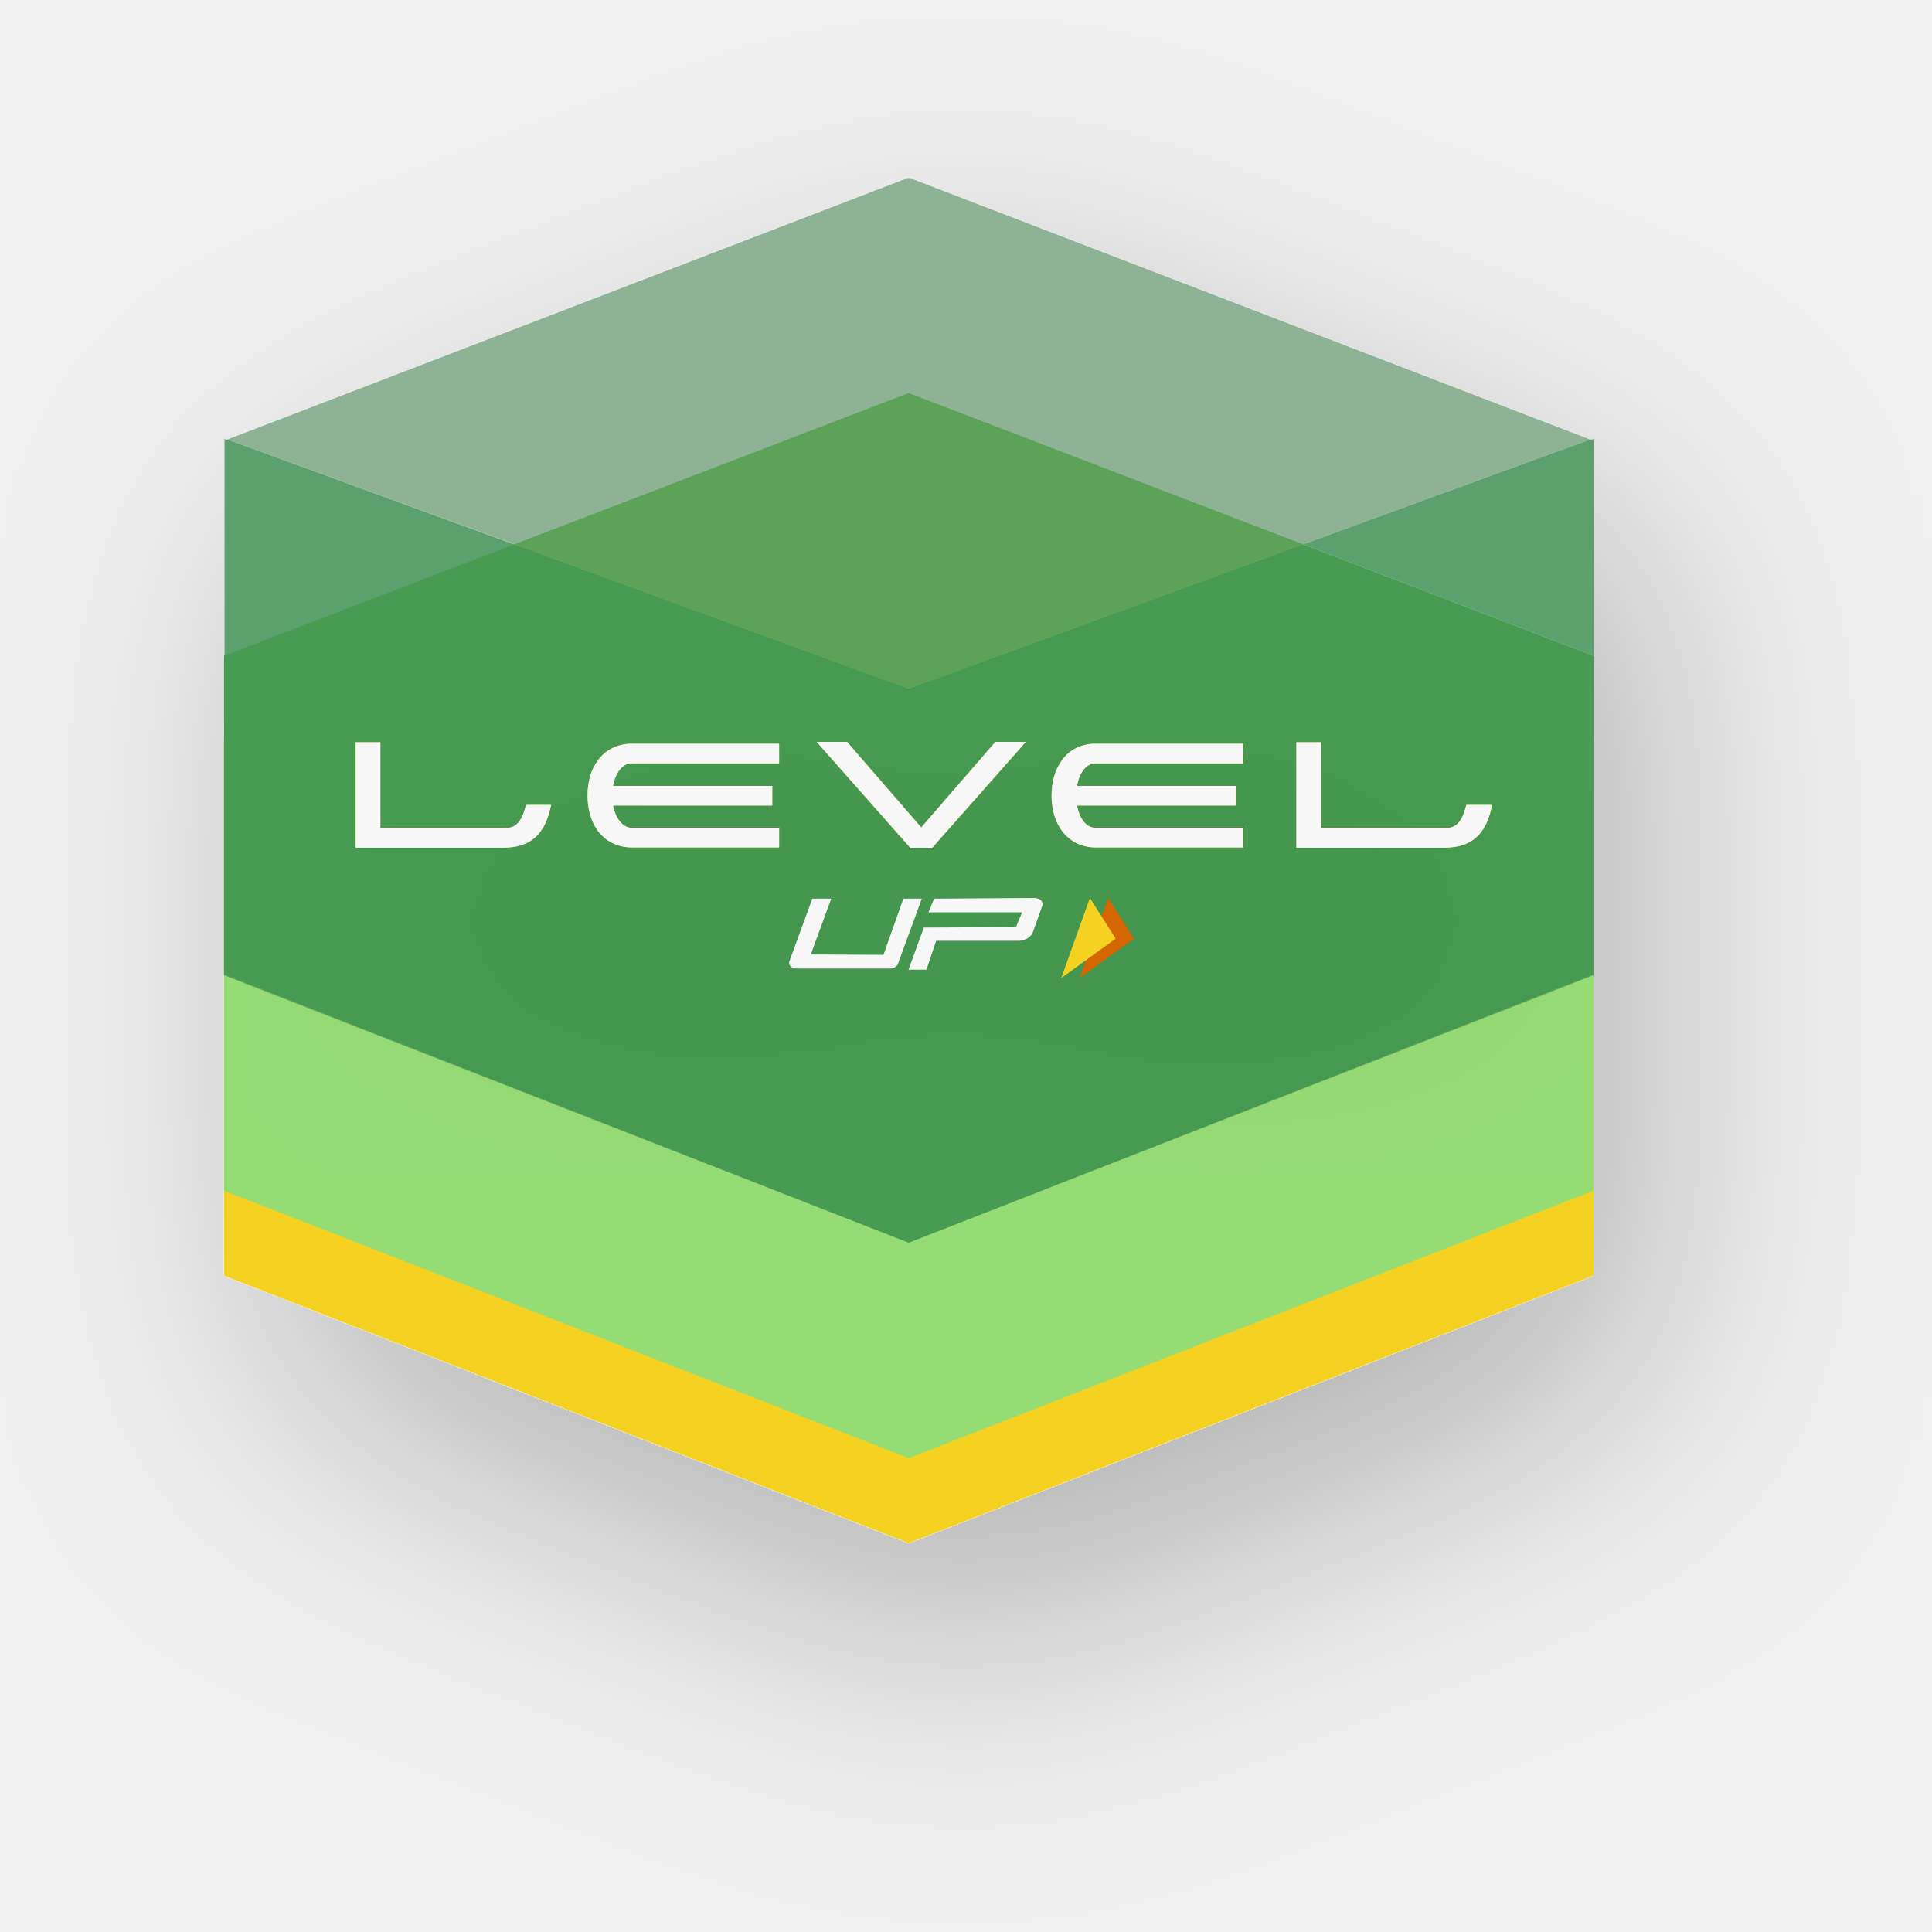
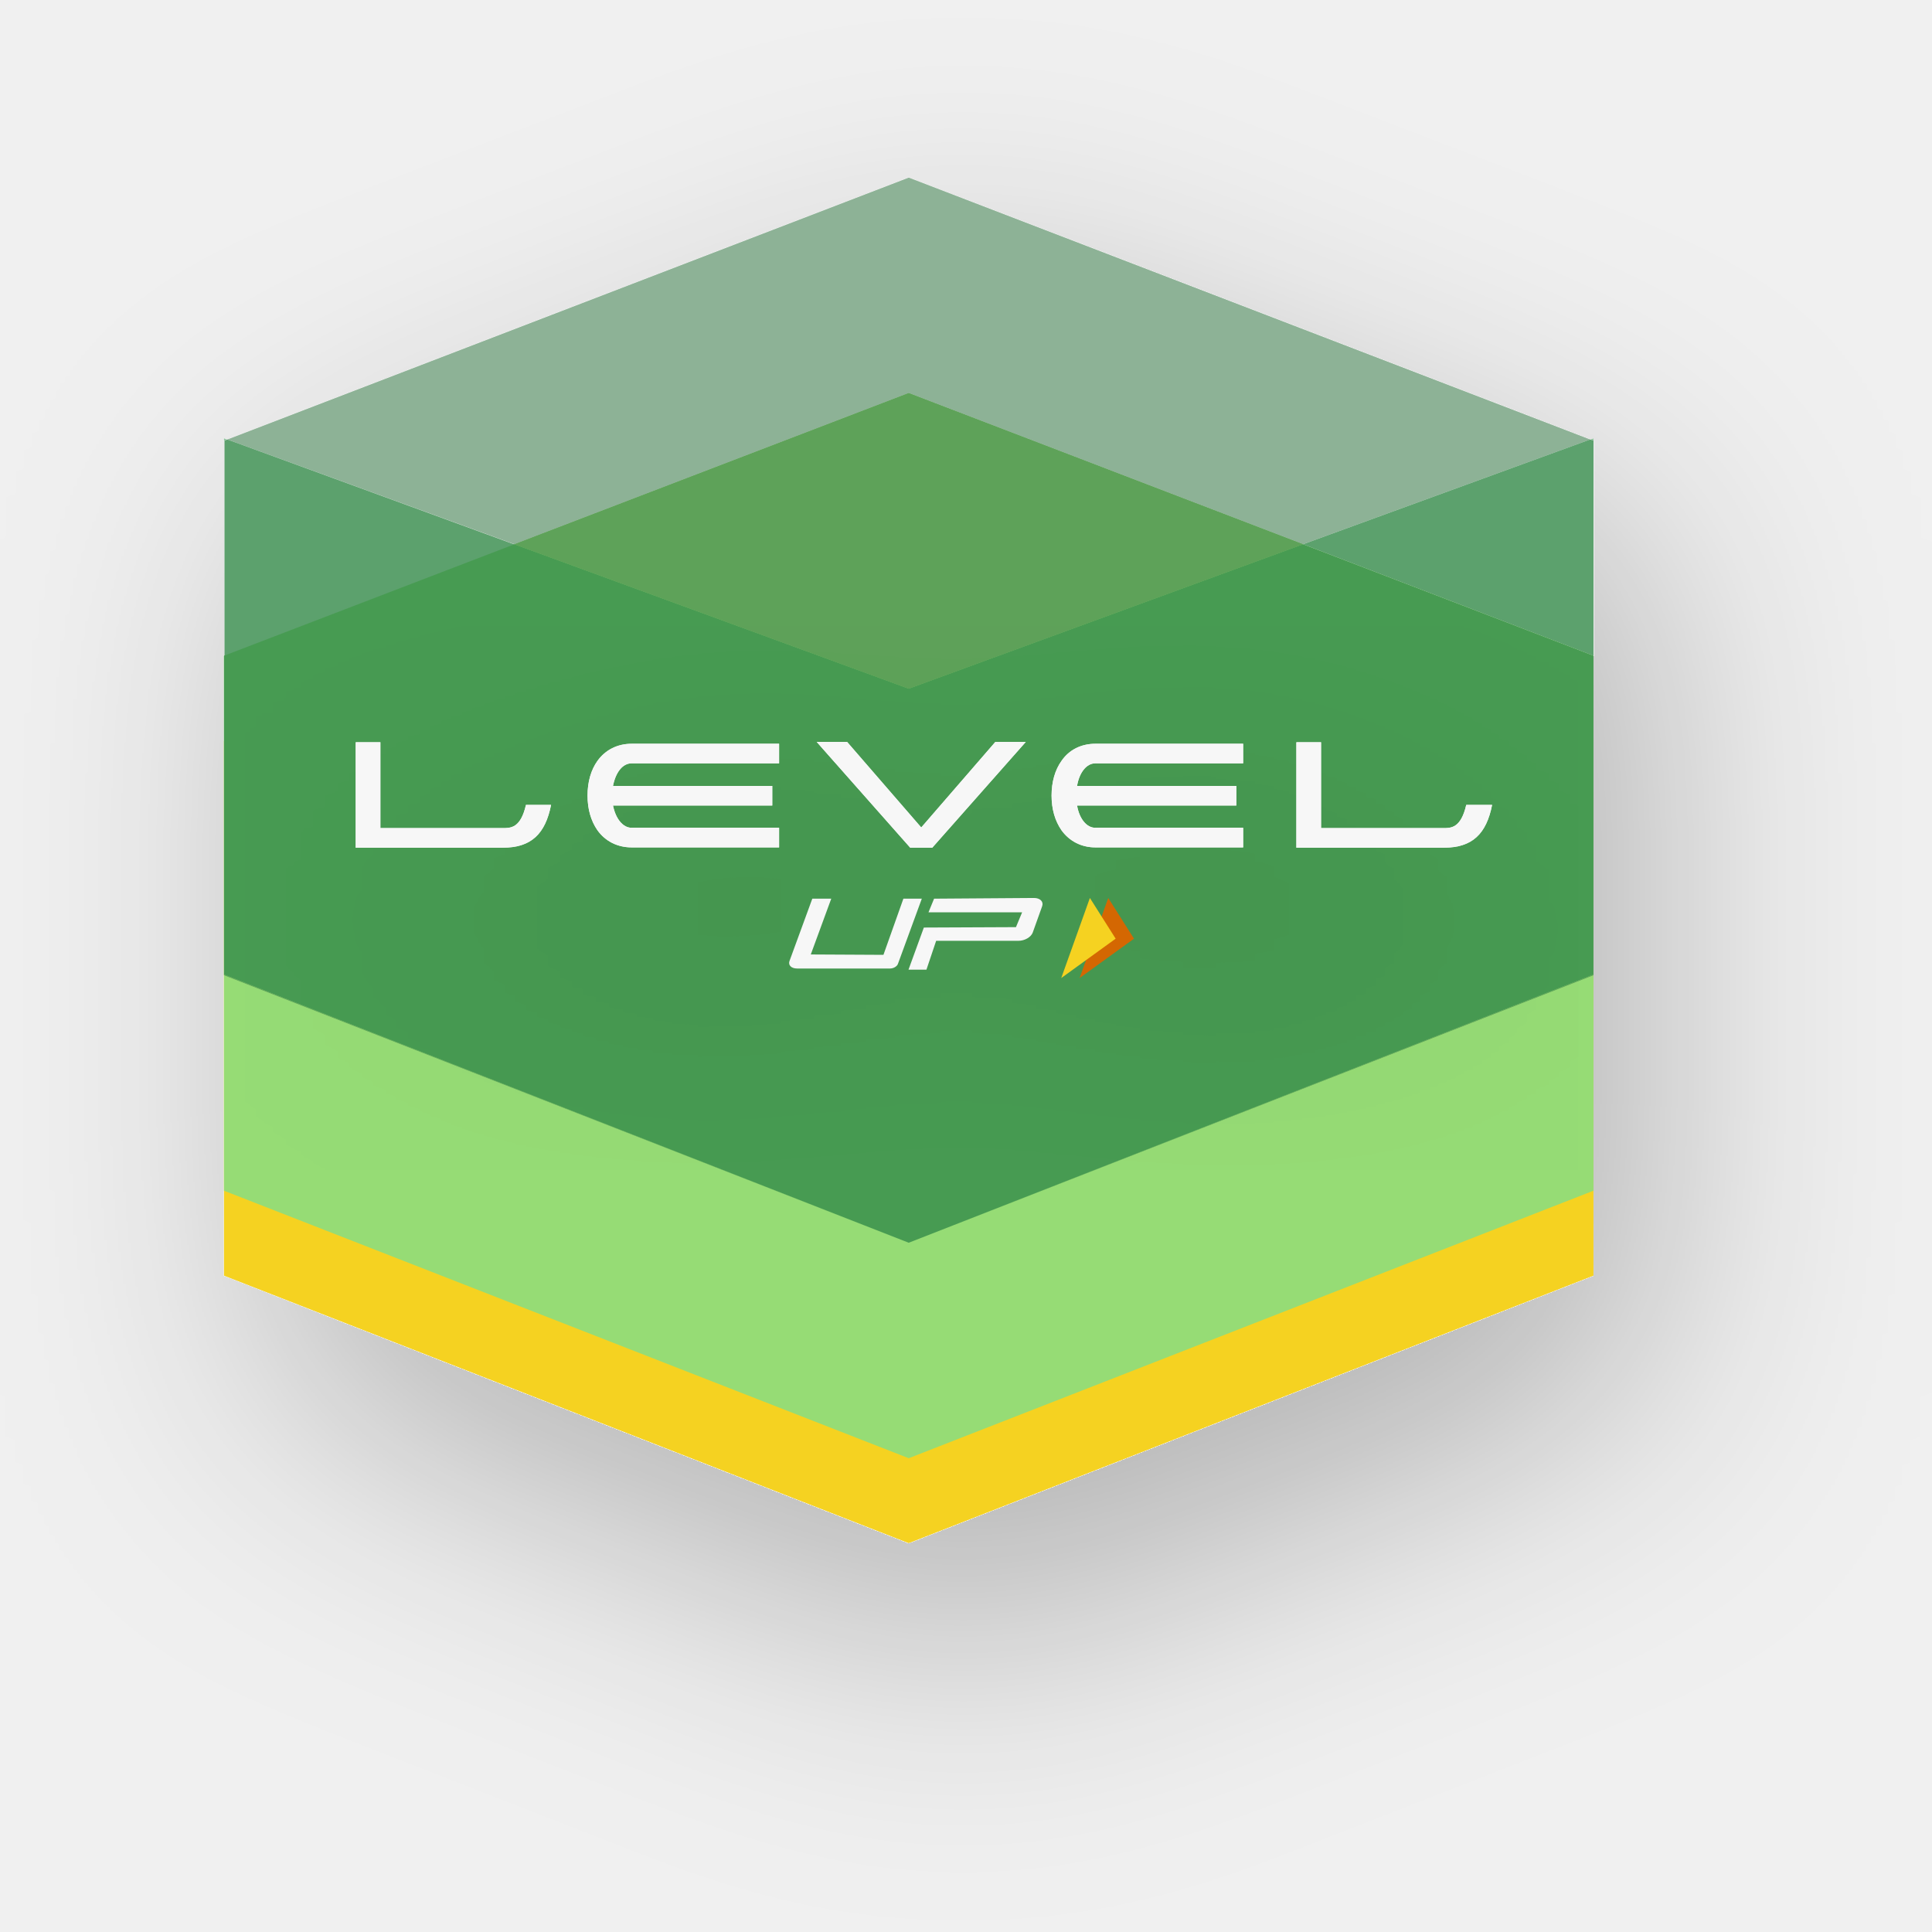
<svg xmlns="http://www.w3.org/2000/svg" width="71" height="71" viewBox="0 0 71 71" fill="none">
  <g filter="url(#filter0_d_24_891)">
    <path d="M33.395 17.567L8.231 27.232V46.879L33.395 56.71L58.559 46.879V27.232L33.395 17.567Z" fill="#F5D221" />
    <path d="M33.395 14.446L8.231 24.098V43.758L33.395 53.589L58.559 43.758V24.098L33.395 14.446Z" fill="#96DC75" />
    <path d="M33.397 6.527L8.357 16.151L18.907 20.001L33.397 14.446L47.887 20.001L58.438 16.151L33.397 6.527Z" fill="#8DB296" />
    <path d="M33.395 14.446L18.905 20.001L33.395 25.307L47.885 20.001L33.395 14.446Z" fill="#5EA259" />
    <path d="M8.231 24.098V35.839L33.395 45.67L58.559 35.839V35.811L33.395 45.67L8.231 35.811V24.098Z" fill="#5EA259" />
    <path d="M8.231 16.11V16.192L8.337 16.151L8.231 16.11ZM58.559 16.11L58.453 16.151L58.559 16.192V35.825V16.11Z" fill="#8FC49C" />
    <path d="M8.356 16.151L8.25 16.192V24.112L18.924 20.015L8.356 16.151ZM58.437 16.151L47.888 20.001L58.562 24.098V35.812V16.192L58.437 16.151Z" fill="#5CA16D" />
    <path d="M47.885 20.001L33.395 25.307L18.905 20.001L8.231 24.098V35.812L33.395 45.67L58.559 35.812V24.098L47.885 20.001Z" fill="#479B52" />
    <path d="M33.395 14.446L18.905 20.001L33.395 25.307L47.885 20.001L33.395 14.446Z" fill="#5EA259" />
    <g clip-path="url(#clip0_24_891)">
      <g filter="url(#filter1_d_24_891)">
        <mask id="path-10-inside-1_24_891" fill="white">
          <path d="M23.212 28.052H28.631V27.333H23.212C22.695 27.333 22.248 27.554 21.955 27.964C21.717 28.296 21.592 28.738 21.592 29.237C21.592 29.735 21.717 30.166 21.955 30.51C22.248 30.919 22.695 31.141 23.212 31.141H28.631V30.421H23.212C22.89 30.421 22.625 30.089 22.527 29.602H28.38V28.882H22.527C22.625 28.384 22.877 28.052 23.212 28.052Z" />
        </mask>
-         <path d="M23.212 28.052H28.631V27.333H23.212C22.695 27.333 22.248 27.554 21.955 27.964C21.717 28.296 21.592 28.738 21.592 29.237C21.592 29.735 21.717 30.166 21.955 30.51C22.248 30.919 22.695 31.141 23.212 31.141H28.631V30.421H23.212C22.89 30.421 22.625 30.089 22.527 29.602H28.38V28.882H22.527C22.625 28.384 22.877 28.052 23.212 28.052Z" fill="#F5D221" />
+         <path d="M23.212 28.052H28.631V27.333H23.212C22.695 27.333 22.248 27.554 21.955 27.964C21.717 28.296 21.592 28.738 21.592 29.237C21.592 29.735 21.717 30.166 21.955 30.51C22.248 30.919 22.695 31.141 23.212 31.141H28.631V30.421H23.212C22.89 30.421 22.625 30.089 22.527 29.602H28.38V28.882H22.527C22.625 28.384 22.877 28.052 23.212 28.052Z" fill="#F7F7F7" />
        <path d="M28.631 28.052V38.052H38.631V28.052H28.631ZM28.631 27.333H38.631V17.333H28.631V27.333ZM21.955 27.964L13.824 22.141L13.82 22.148L21.955 27.964ZM21.955 30.51L13.731 36.2L13.777 36.266L13.824 36.332L21.955 30.51ZM28.631 31.141V41.141H38.631V31.141H28.631ZM28.631 30.421H38.631V20.421H28.631V30.421ZM22.527 29.602V19.602H10.321L12.723 31.57L22.527 29.602ZM28.38 29.602V39.602H38.38V29.602H28.38ZM28.38 28.882H38.38V18.882H28.38V28.882ZM22.527 28.882L12.715 26.956L10.374 38.882H22.527V28.882ZM23.212 38.052H28.631V18.052H23.212V38.052ZM38.631 28.052V27.333H18.631V28.052H38.631ZM28.631 17.333H23.212V37.333H28.631V17.333ZM23.212 17.333C19.634 17.333 16.089 18.979 13.824 22.141L30.085 33.786C28.407 36.129 25.756 37.333 23.212 37.333V17.333ZM13.82 22.148C12.116 24.531 11.592 27.135 11.592 29.237H31.592C31.592 30.342 31.319 32.061 30.089 33.78L13.82 22.148ZM11.592 29.237C11.592 31.429 12.158 33.926 13.731 36.2L30.178 24.82C31.276 26.407 31.592 28.04 31.592 29.237H11.592ZM13.824 36.332C16.089 39.495 19.634 41.141 23.212 41.141V21.141C25.756 21.141 28.407 22.344 30.085 24.687L13.824 36.332ZM23.212 41.141H28.631V21.141H23.212V41.141ZM38.631 31.141V30.421H18.631V31.141H38.631ZM28.631 20.421H23.212V40.421H28.631V20.421ZM23.212 20.421C26.807 20.421 29.271 22.341 30.5 23.83C31.684 25.266 32.146 26.706 32.332 27.634L12.723 31.57C13.007 32.985 13.65 34.835 15.072 36.558C16.538 38.335 19.295 40.421 23.212 40.421V20.421ZM22.527 39.602H28.38V19.602H22.527V39.602ZM38.38 29.602V28.882H18.38V29.602H38.38ZM28.38 18.882H22.527V38.882H28.38V18.882ZM32.34 30.808C32.184 31.604 31.77 33.062 30.57 34.552C29.252 36.188 26.741 38.052 23.212 38.052V18.052C19.348 18.052 16.543 20.082 14.991 22.009C13.558 23.79 12.968 25.663 12.715 26.956L32.34 30.808Z" fill="#F7F7F7" mask="url(#path-10-inside-1_24_891)" />
        <mask id="path-12-inside-2_24_891" fill="white">
          <path d="M40.252 28.052H45.685V27.333H40.252C39.735 27.333 39.288 27.554 39.009 27.964C38.771 28.296 38.645 28.738 38.645 29.237C38.645 29.735 38.771 30.166 39.009 30.51C39.302 30.919 39.749 31.141 40.252 31.141H45.685V30.421H40.252C39.931 30.421 39.665 30.089 39.581 29.602H45.434V28.882H39.581C39.665 28.384 39.931 28.052 40.252 28.052Z" />
        </mask>
-         <path d="M40.252 28.052H45.685V27.333H40.252C39.735 27.333 39.288 27.554 39.009 27.964C38.771 28.296 38.645 28.738 38.645 29.237C38.645 29.735 38.771 30.166 39.009 30.51C39.302 30.919 39.749 31.141 40.252 31.141H45.685V30.421H40.252C39.931 30.421 39.665 30.089 39.581 29.602H45.434V28.882H39.581C39.665 28.384 39.931 28.052 40.252 28.052Z" fill="#F5D221" />
+         <path d="M40.252 28.052H45.685V27.333H40.252C39.735 27.333 39.288 27.554 39.009 27.964C38.771 28.296 38.645 28.738 38.645 29.237C38.645 29.735 38.771 30.166 39.009 30.51C39.302 30.919 39.749 31.141 40.252 31.141H45.685V30.421H40.252C39.931 30.421 39.665 30.089 39.581 29.602H45.434V28.882H39.581C39.665 28.384 39.931 28.052 40.252 28.052Z" fill="#F7F7F7" />
        <path d="M45.685 28.052V38.052H55.685V28.052H45.685ZM45.685 27.333H55.685V17.333H45.685V27.333ZM39.009 27.964L47.143 33.78L47.208 33.69L47.27 33.598L39.009 27.964ZM39.009 30.51L30.785 36.2L30.831 36.266L30.878 36.332L39.009 30.51ZM45.685 31.141V41.141H55.685V31.141H45.685ZM45.685 30.421H55.685V20.421H45.685V30.421ZM39.581 29.602V19.602H27.714L29.726 31.298L39.581 29.602ZM45.434 29.602V39.602H55.434V29.602H45.434ZM45.434 28.882H55.434V18.882H45.434V28.882ZM39.581 28.882L29.72 27.223L27.759 38.882H39.581V28.882ZM40.252 38.052H45.685V18.052H40.252V38.052ZM55.685 28.052V27.333H35.685V28.052H55.685ZM45.685 17.333H40.252V37.333H45.685V17.333ZM40.252 17.333C36.72 17.333 33.048 18.956 30.747 22.329L47.27 33.598C45.528 36.152 42.749 37.333 40.252 37.333V17.333ZM30.874 22.148C29.17 24.531 28.645 27.135 28.645 29.237H48.645C48.645 30.342 48.372 32.061 47.143 33.78L30.874 22.148ZM28.645 29.237C28.645 31.429 29.212 33.926 30.785 36.2L47.232 24.82C48.33 26.407 48.645 28.04 48.645 29.237H28.645ZM30.878 36.332C33.115 39.455 36.638 41.141 40.252 41.141V21.141C42.86 21.141 45.489 22.384 47.139 24.687L30.878 36.332ZM40.252 41.141H45.685V21.141H40.252V41.141ZM55.685 31.141V30.421H35.685V31.141H55.685ZM45.685 20.421H40.252V40.421H45.685V20.421ZM40.252 20.421C43.844 20.421 46.329 22.338 47.587 23.887C48.8 25.379 49.262 26.892 49.437 27.906L29.726 31.298C29.985 32.799 30.621 34.722 32.068 36.502C33.56 38.338 36.339 40.421 40.252 40.421V20.421ZM39.581 39.602H45.434V19.602H39.581V39.602ZM55.434 29.602V28.882H35.434V29.602H55.434ZM45.434 18.882H39.581V38.882H45.434V18.882ZM49.443 30.541C49.277 31.528 48.83 33.045 47.617 34.552C46.352 36.123 43.855 38.052 40.252 38.052V18.052C36.327 18.052 33.538 20.147 32.038 22.009C30.591 23.807 29.97 25.738 29.72 27.223L49.443 30.541Z" fill="#F7F7F7" mask="url(#path-12-inside-2_24_891)" />
        <mask id="path-14-inside-3_24_891" fill="white">
          <path d="M19.329 29.58C19.133 30.432 18.77 30.432 18.477 30.432H13.979V27.277H13.072V31.152H18.477C19.524 31.152 20.041 30.643 20.251 29.58H19.329Z" />
        </mask>
-         <path d="M19.329 29.58C19.133 30.432 18.77 30.432 18.477 30.432H13.979V27.277H13.072V31.152H18.477C19.524 31.152 20.041 30.643 20.251 29.58H19.329Z" fill="#F5D221" />
+         <path d="M19.329 29.58C19.133 30.432 18.77 30.432 18.477 30.432H13.979V27.277H13.072V31.152H18.477C19.524 31.152 20.041 30.643 20.251 29.58H19.329Z" fill="#F7F7F7" />
        <path d="M19.329 29.58V19.58H11.363L9.582 27.344L19.329 29.58ZM13.979 30.432H3.979V40.432H13.979V30.432ZM13.979 27.277H23.979V17.277H13.979V27.277ZM13.072 27.277V17.277H3.072V27.277H13.072ZM13.072 31.152H3.072V41.152H13.072V31.152ZM20.251 29.58L30.062 31.514L32.415 19.58H20.251V29.58ZM9.582 27.344C9.724 26.726 10.413 24.092 13.197 22.139C15.954 20.205 18.902 20.432 18.477 20.432V40.432C18.482 40.432 18.733 40.434 19.023 40.421C19.336 40.408 19.812 40.374 20.382 40.278C21.589 40.072 23.142 39.593 24.682 38.512C27.77 36.346 28.738 33.286 29.076 31.816L9.582 27.344ZM18.477 20.432H13.979V40.432H18.477V20.432ZM23.979 30.432V27.277H3.979V30.432H23.979ZM13.979 17.277H13.072V37.277H13.979V17.277ZM3.072 27.277V31.152H23.072V27.277H3.072ZM13.072 41.152H18.477V21.152H13.072V41.152ZM18.477 41.152C20.628 41.152 23.726 40.598 26.402 38.166C28.911 35.886 29.745 33.12 30.062 31.514L10.44 27.646C10.547 27.102 11.018 25.122 12.954 23.363C15.058 21.451 17.373 21.152 18.477 21.152V41.152ZM20.251 19.58H19.329V39.58H20.251V19.58Z" fill="#F7F7F7" mask="url(#path-14-inside-3_24_891)" />
        <mask id="path-16-inside-4_24_891" fill="white">
          <path d="M53.884 29.58C53.688 30.432 53.325 30.432 53.046 30.432H48.548V27.277H47.641V31.152H53.06C54.108 31.152 54.624 30.643 54.834 29.58H53.884Z" />
        </mask>
-         <path d="M53.884 29.58C53.688 30.432 53.325 30.432 53.046 30.432H48.548V27.277H47.641V31.152H53.06C54.108 31.152 54.624 30.643 54.834 29.58H53.884Z" fill="#F5D221" />
+         <path d="M53.884 29.58C53.688 30.432 53.325 30.432 53.046 30.432H48.548V27.277H47.641V31.152H53.06C54.108 31.152 54.624 30.643 54.834 29.58H53.884Z" fill="#F7F7F7" />
        <path d="M53.884 29.58V19.58H45.918L44.137 27.344L53.884 29.58ZM48.548 30.432H38.548V40.432H48.548V30.432ZM48.548 27.277H58.548V17.277H48.548V27.277ZM47.641 27.277V17.277H37.641V27.277H47.641ZM47.641 31.152H37.641V41.152H47.641V31.152ZM54.834 29.58L64.645 31.514L66.998 19.58H54.834V29.58ZM44.137 27.344C44.28 26.722 44.964 24.119 47.709 22.17C50.467 20.214 53.414 20.432 53.046 20.432V40.432C53.049 40.432 53.306 40.434 53.603 40.42C53.924 40.406 54.408 40.371 54.985 40.27C56.209 40.057 57.757 39.564 59.283 38.481C62.33 36.32 63.292 33.29 63.631 31.816L44.137 27.344ZM53.046 20.432H48.548V40.432H53.046V20.432ZM58.548 30.432V27.277H38.548V30.432H58.548ZM48.548 17.277H47.641V37.277H48.548V17.277ZM37.641 27.277V31.152H57.641V27.277H37.641ZM47.641 41.152H53.06V21.152H47.641V41.152ZM53.06 41.152C55.211 41.152 58.309 40.598 60.986 38.166C63.494 35.886 64.328 33.12 64.645 31.514L45.023 27.646C45.13 27.102 45.6 25.122 47.537 23.363C49.641 21.451 51.956 21.152 53.06 21.152V41.152ZM54.834 19.58H53.884V39.58H54.834V19.58Z" fill="#F7F7F7" mask="url(#path-16-inside-4_24_891)" />
        <mask id="path-18-inside-5_24_891" fill="white">
          <path d="M33.45 31.152H34.26L37.696 27.266H36.578L33.855 30.41L31.131 27.266H30.014L33.45 31.152Z" />
        </mask>
-         <path d="M33.45 31.152H34.26L37.696 27.266H36.578L33.855 30.41L31.131 27.266H30.014L33.45 31.152Z" fill="#F5D221" />
+         <path d="M33.45 31.152H34.26L37.696 27.266H36.578L33.855 30.41L31.131 27.266H30.014L33.45 31.152Z" fill="#F7F7F7" />
        <path d="M33.45 31.152L25.959 37.776L28.944 41.152H33.45V31.152ZM34.26 31.152V41.152H38.766L41.751 37.776L34.26 31.152ZM37.696 27.266L45.187 33.891L59.888 17.266H37.696V27.266ZM36.578 27.266V17.266H32.011L29.02 20.718L36.578 27.266ZM33.855 30.41L26.297 36.958L33.855 45.682L41.413 36.958L33.855 30.41ZM31.131 27.266L38.689 20.718L35.699 17.266H31.131V27.266ZM30.014 27.266V17.266H7.822L22.523 33.891L30.014 27.266ZM33.45 41.152H34.26V21.152H33.45V41.152ZM41.751 37.776L45.187 33.891L30.205 20.642L26.769 24.527L41.751 37.776ZM37.696 17.266H36.578V37.266H37.696V17.266ZM29.02 20.718L26.297 23.862L41.413 36.958L44.137 33.814L29.02 20.718ZM41.413 23.862L38.689 20.718L23.573 33.814L26.297 36.958L41.413 23.862ZM31.131 17.266H30.014V37.266H31.131V17.266ZM22.523 33.891L25.959 37.776L40.941 24.527L37.505 20.642L22.523 33.891Z" fill="#F7F7F7" mask="url(#path-18-inside-5_24_891)" />
      </g>
      <path fill-rule="evenodd" clip-rule="evenodd" d="M39.674 35.943L41.674 34.496L40.727 33L39.674 35.943Z" fill="#D46702" />
      <path fill-rule="evenodd" clip-rule="evenodd" d="M39 35.943L41 34.496L40.053 33L39 35.943Z" fill="#F5D221" />
    </g>
    <path fill-rule="evenodd" clip-rule="evenodd" d="M30.548 33.026L29.796 35.076L32.466 35.09L33.199 33.026H33.876L32.997 35.426C32.963 35.517 32.835 35.592 32.711 35.592H29.288C29.08 35.592 28.957 35.468 29.014 35.315L29.852 33.026H30.548ZM33.951 34.087L37.336 34.072L37.562 33.528H34.121L34.327 33.026L37.995 33C38.223 32.998 38.359 33.134 38.299 33.302L37.953 34.269C37.893 34.437 37.659 34.574 37.43 34.574H34.403L34.046 35.635H33.387L33.951 34.087Z" fill="#F7F7F7" />
  </g>
  <defs>
    <filter id="filter0_d_24_891" x="0" y="0.527" width="71" height="70.473" filterUnits="userSpaceOnUse" color-interpolation-filters="sRGB">
      <feFlood flood-opacity="0" result="BackgroundImageFix" />
      <feColorMatrix in="SourceAlpha" type="matrix" values="0 0 0 0 0 0 0 0 0 0 0 0 0 0 0 0 0 0 127 0" result="hardAlpha" />
      <feOffset dx="2" dy="4" />
      <feGaussianBlur stdDeviation="5" />
      <feComposite in2="hardAlpha" operator="out" />
      <feColorMatrix type="matrix" values="0 0 0 0 0 0 0 0 0 0 0 0 0 0 0 0 0 0 0.25 0" />
      <feBlend mode="normal" in2="BackgroundImageFix" result="effect1_dropShadow_24_891" />
      <feBlend mode="normal" in="SourceGraphic" in2="effect1_dropShadow_24_891" result="shape" />
    </filter>
    <filter id="filter1_d_24_891" x="5.072" y="21.266" width="61.762" height="23.886" filterUnits="userSpaceOnUse" color-interpolation-filters="sRGB">
      <feFlood flood-opacity="0" result="BackgroundImageFix" />
      <feColorMatrix in="SourceAlpha" type="matrix" values="0 0 0 0 0 0 0 0 0 0 0 0 0 0 0 0 0 0 127 0" result="hardAlpha" />
      <feOffset dx="2" dy="4" />
      <feGaussianBlur stdDeviation="5" />
      <feComposite in2="hardAlpha" operator="out" />
      <feColorMatrix type="matrix" values="0 0 0 0 0 0 0 0 0 0 0 0 0 0 0 0 0 0 0.25 0" />
      <feBlend mode="normal" in2="BackgroundImageFix" result="effect1_dropShadow_24_891" />
      <feBlend mode="normal" in="SourceGraphic" in2="effect1_dropShadow_24_891" result="shape" />
    </filter>
    <clipPath id="clip0_24_891">
      <rect width="49" height="20" fill="white" transform="translate(9 23)" />
    </clipPath>
  </defs>
</svg>
